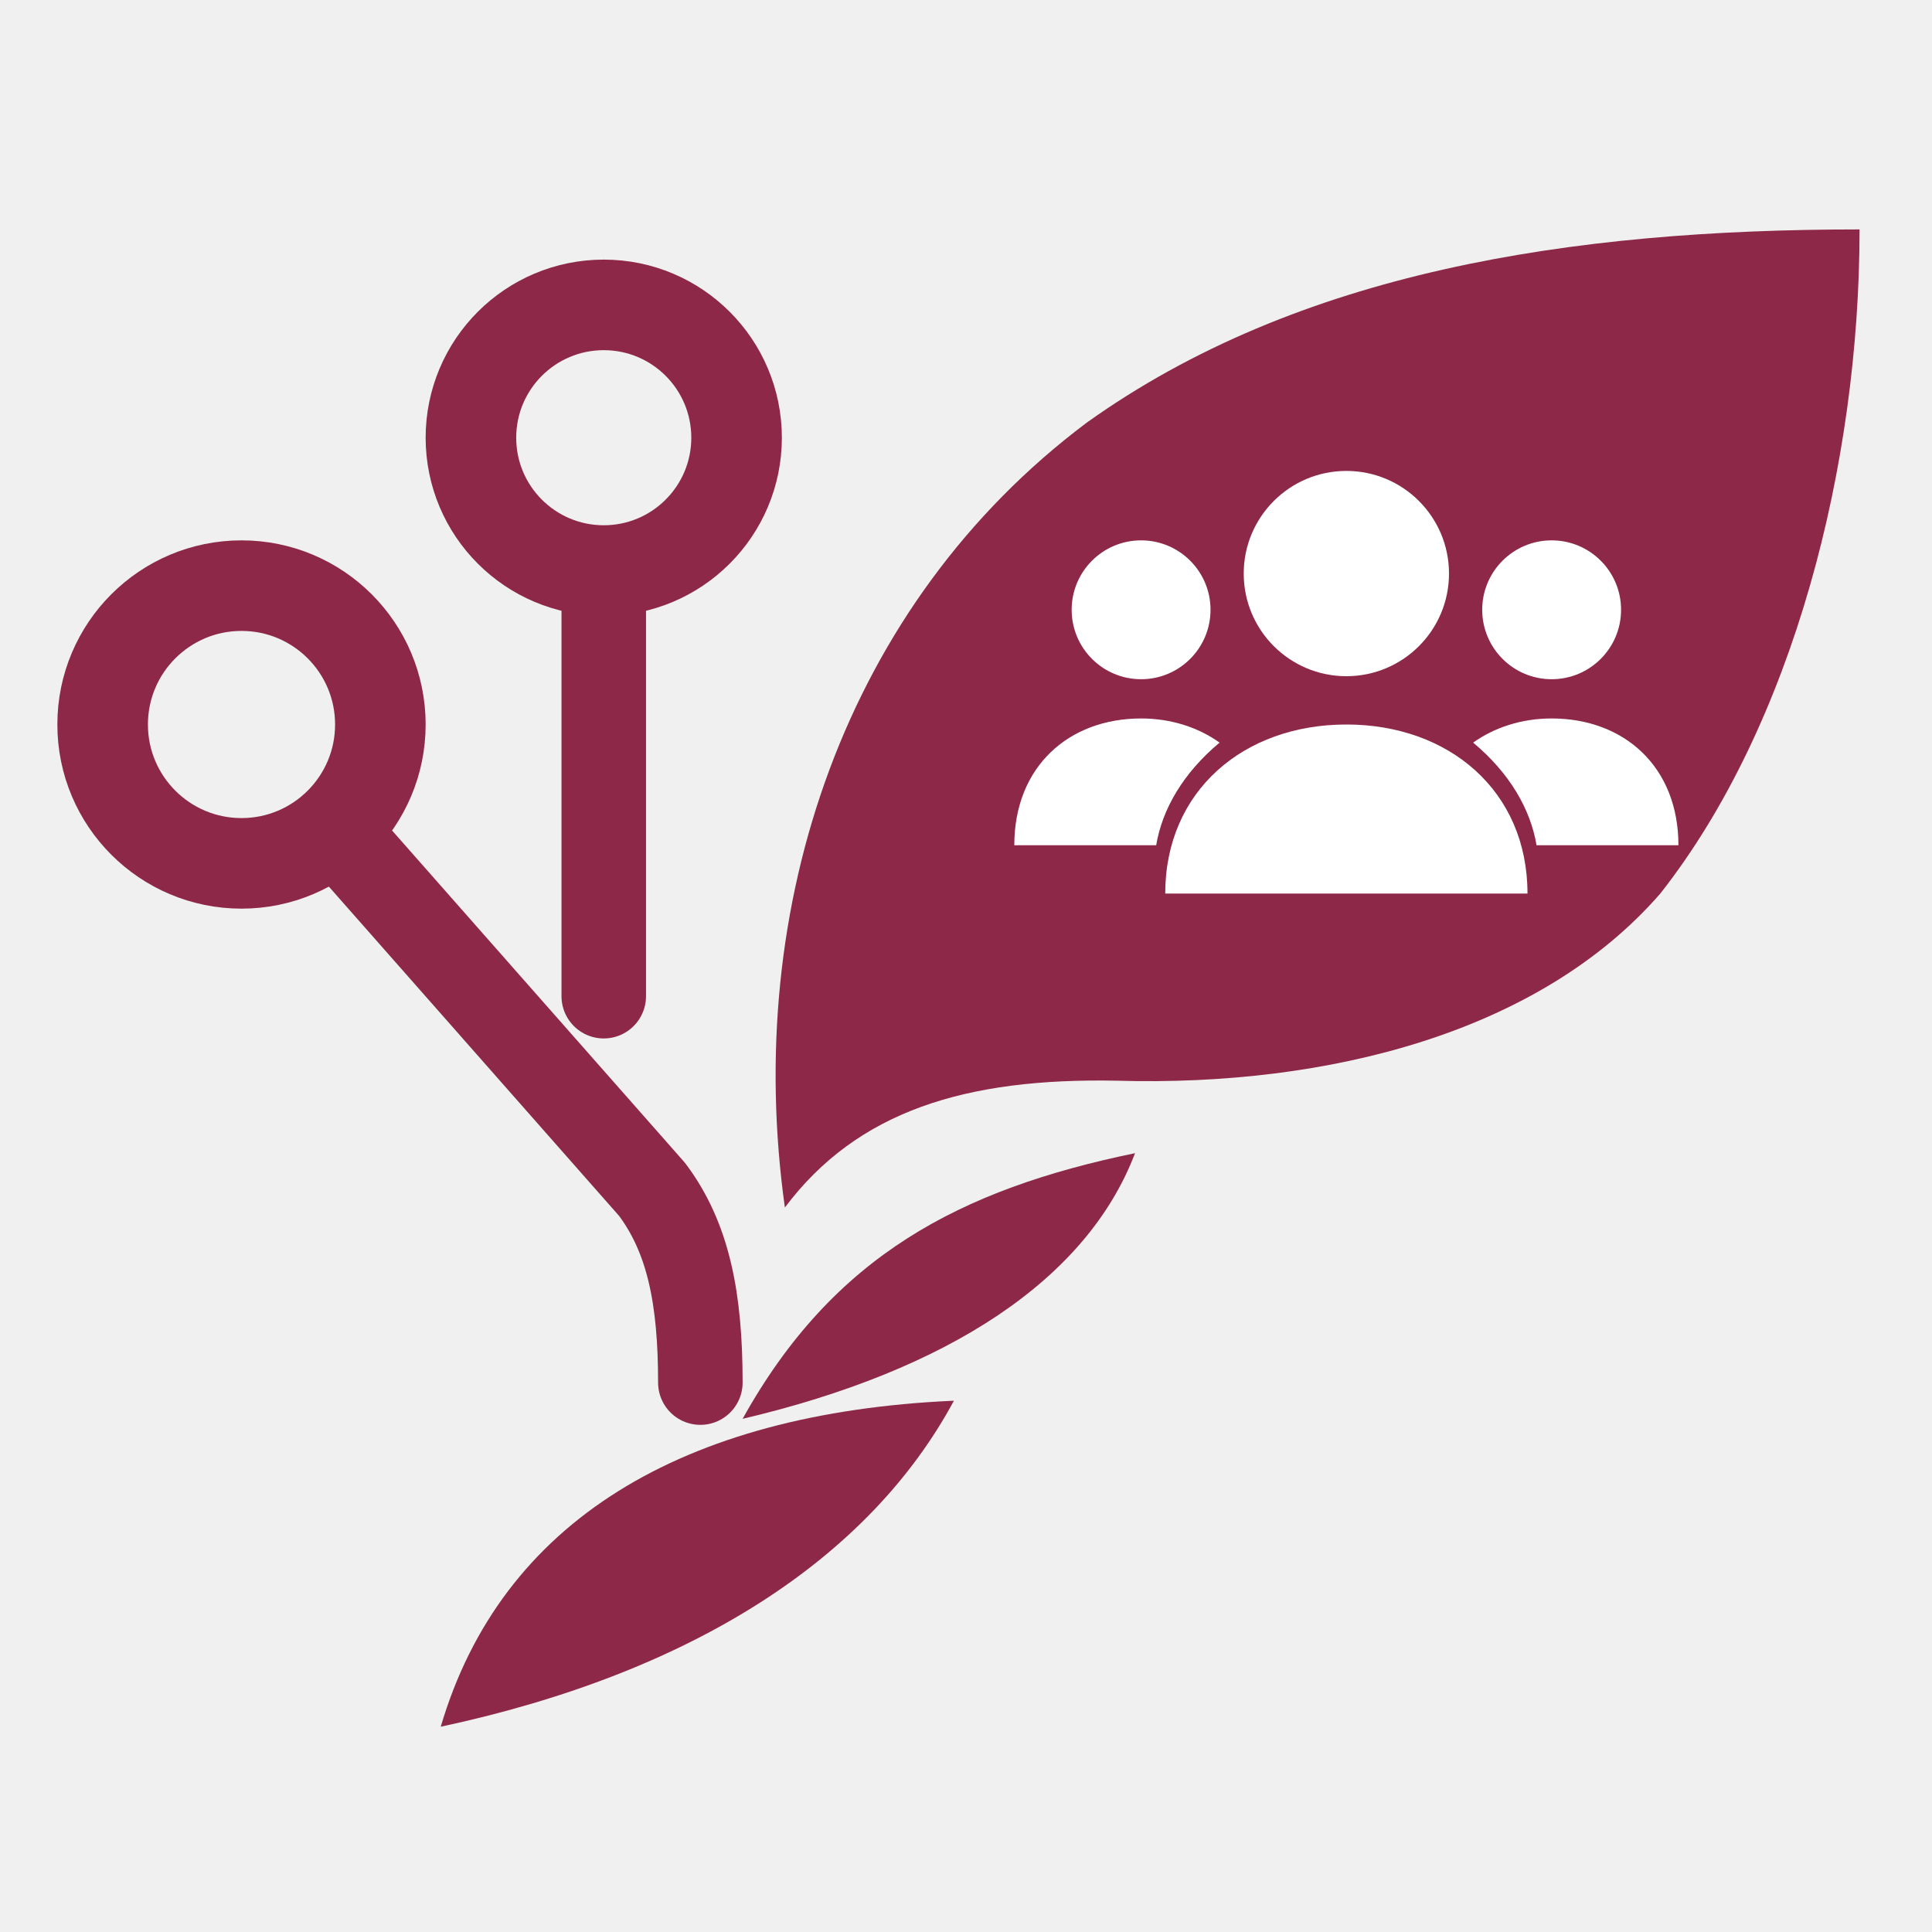
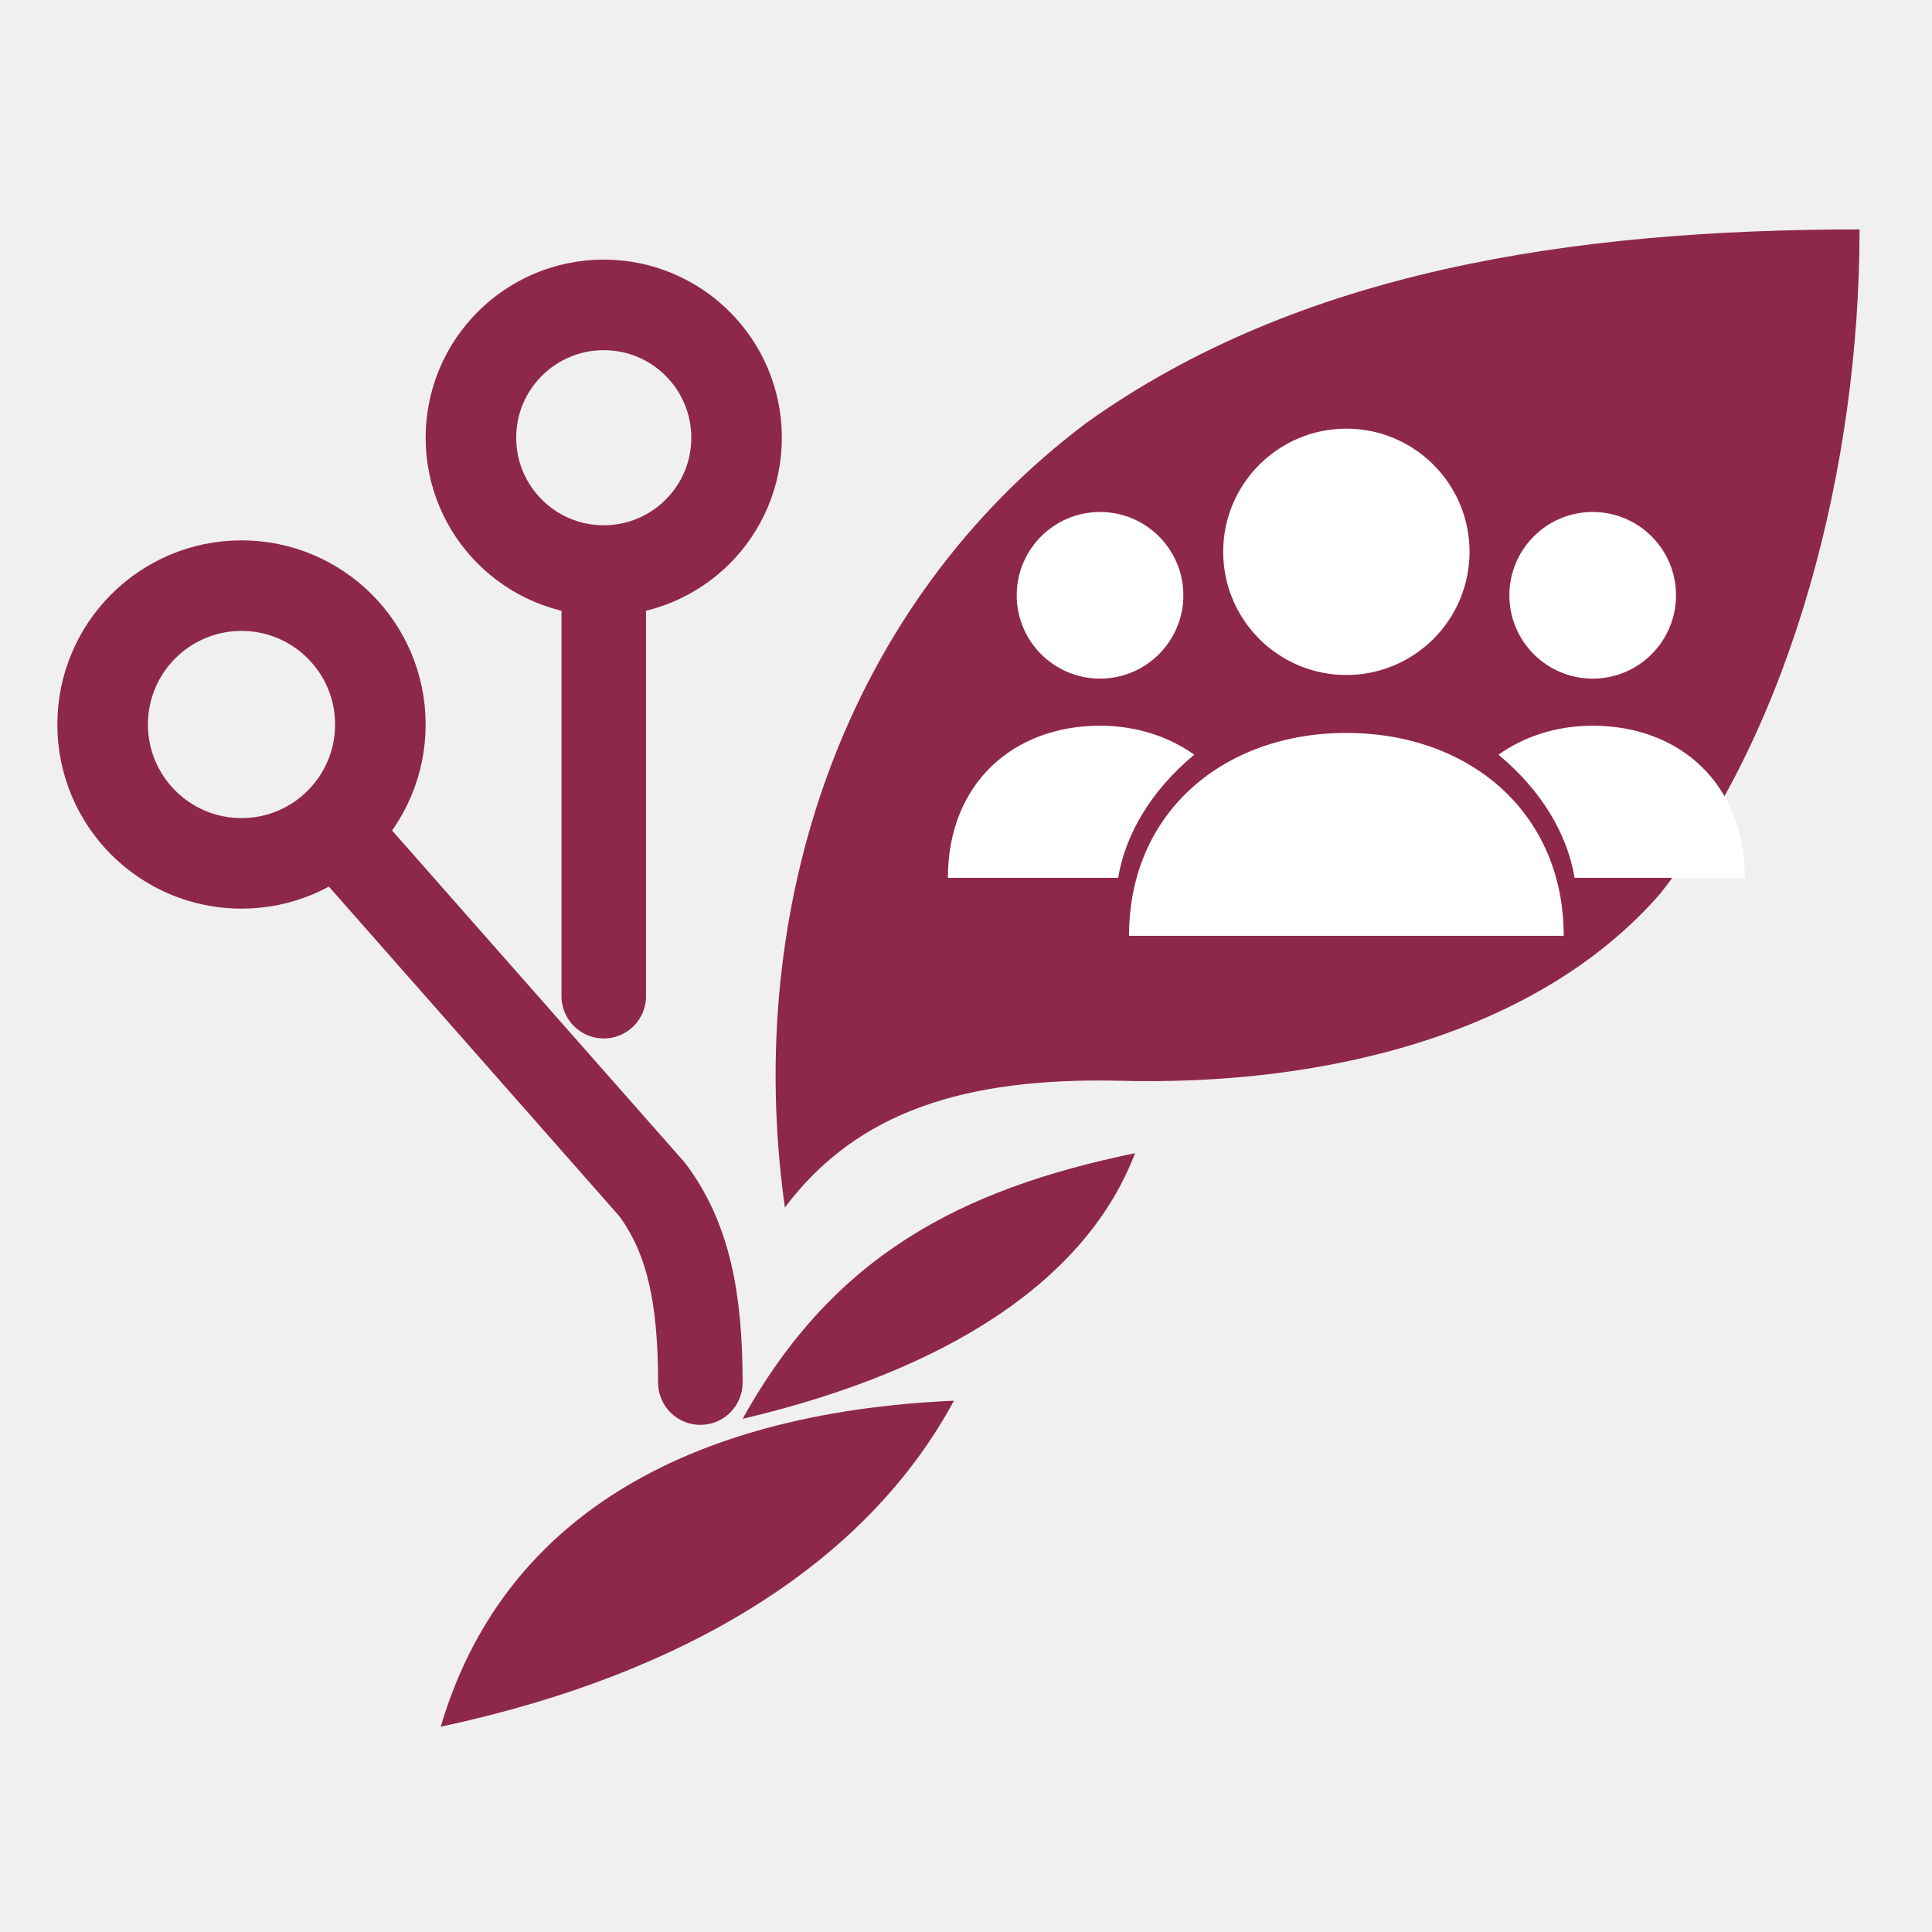
<svg xmlns="http://www.w3.org/2000/svg" viewBox="0 0 64 64">
-   <style>svg{color:#8e2849}.detail{fill:#ffffff}@media (prefers-color-scheme:dark){svg{color:#ec8aa8}.detail{fill:#040b2d}}</style>
+   <style>svg{color:#8e2849}.detail{fill:#ffffff}</style>
  <g fill="none" stroke="currentColor" stroke-linecap="round" stroke-linejoin="round">
    <circle cx="8" cy="24" r="4.6" stroke-width="3" />
    <circle cx="20" cy="14.5" r="4.4" stroke-width="3" />
    <path d="M20 19v14" stroke-width="2.8" />
    <path d="M11.2 27.6 21.6 39.4c1.2 1.6 1.6 3.6 1.6 6.4" stroke-width="2.8" />
  </g>
  <g fill="currentColor">
    <path d="M26 40C24.6 30 28 20 36 14 43 9 52 7.6 61.6 7.6 61.6 15.4 59.4 24 55 29.6 51 34.2 44 36 37 35.8 32 35.7 28.4 36.8 26 40Z" />
    <path d="M24.6 47C27.6 41.6 31.8 39.4 37.6 38.2 36 42.4 31.4 45.4 24.6 47Z" />
    <path d="M14.6 57.2C16.6 50.4 22.6 46.8 31.6 46.4 28.8 51.6 23 55.4 14.6 57.2Z" />
  </g>
-   <g class="detail" fill="#ffffff">
+   <g class="detail" fill="#ffffff" transform="translate(44.6 22.6) scale(1.2) translate(-44.6 -22.6)">
    <circle cx="44.6" cy="19" r="3.4" />
    <circle cx="37.8" cy="20.2" r="2.3" />
    <circle cx="51.4" cy="20.2" r="2.3" />
    <path d="M38.6 29.6c0-3.4 2.6-5.6 6-5.6s6 2.2 6 5.6Z" />
    <path d="M33.6 28c0-2.6 1.8-4.2 4.2-4.2 1 0 1.9.3 2.6.8-1.2 1-1.9 2.2-2.1 3.4Z" />
    <path d="M55.6 28c0-2.6-1.8-4.2-4.2-4.2-1 0-1.9.3-2.6.8 1.2 1 1.9 2.2 2.1 3.4Z" />
  </g>
</svg>
